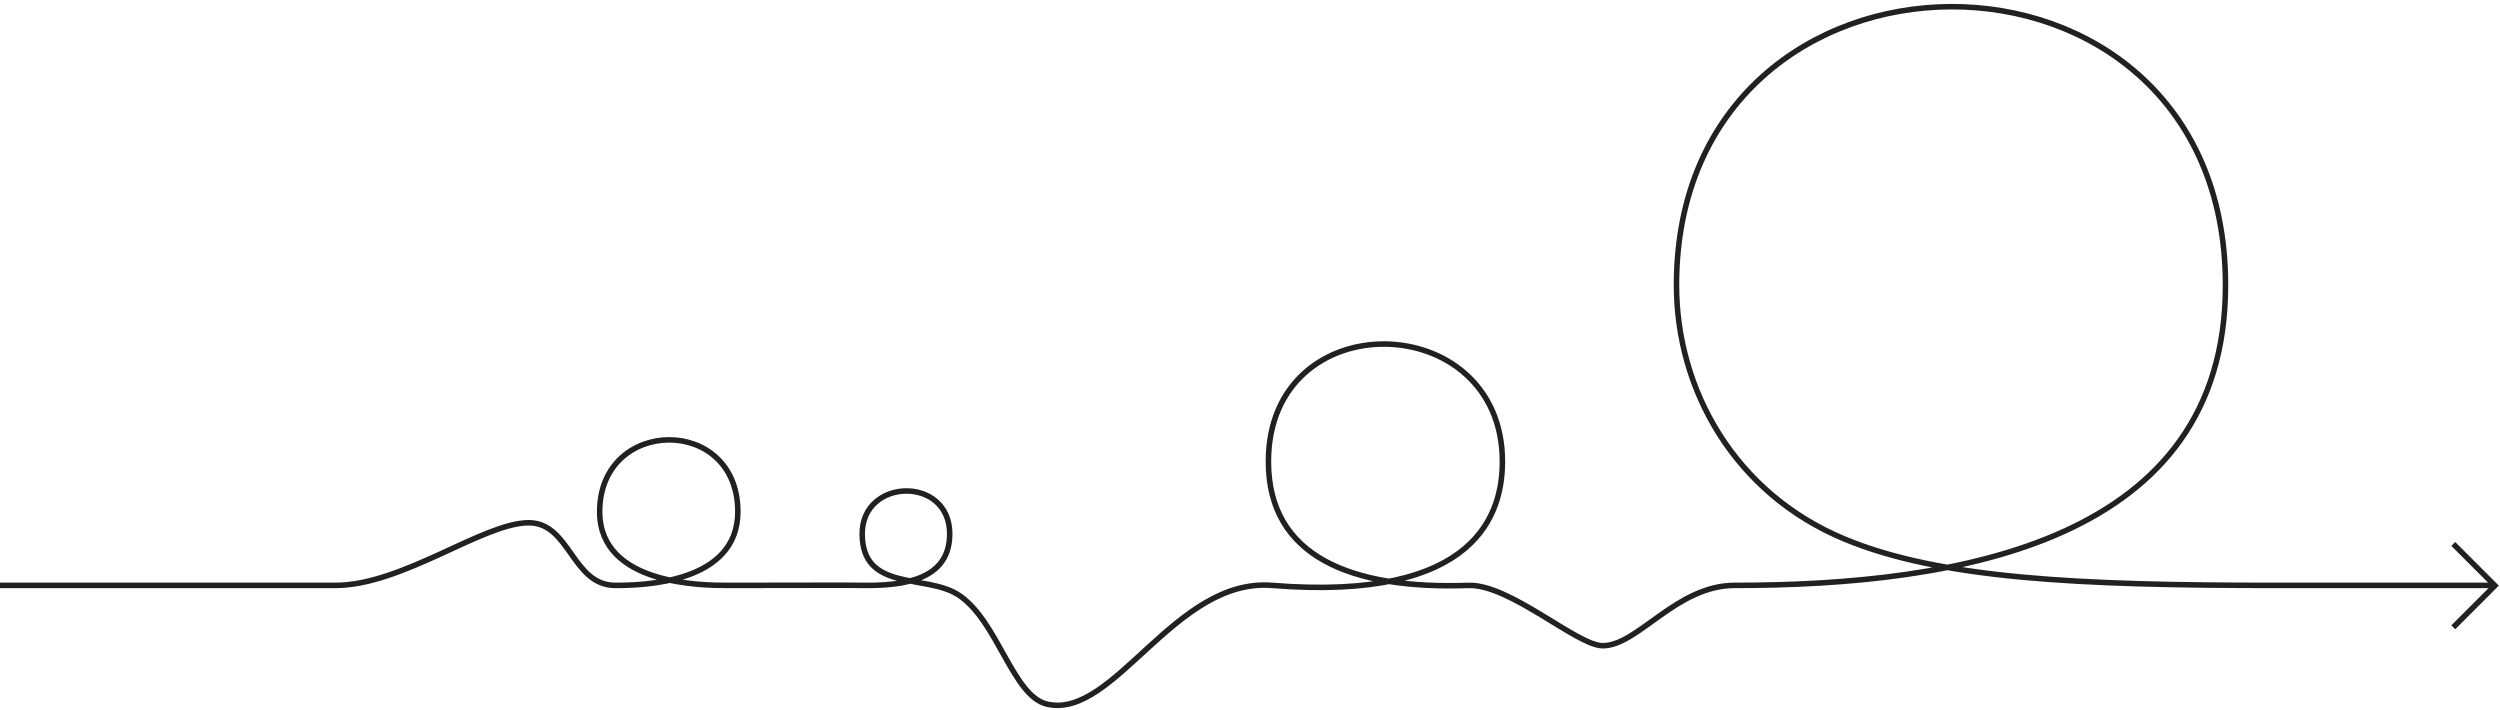
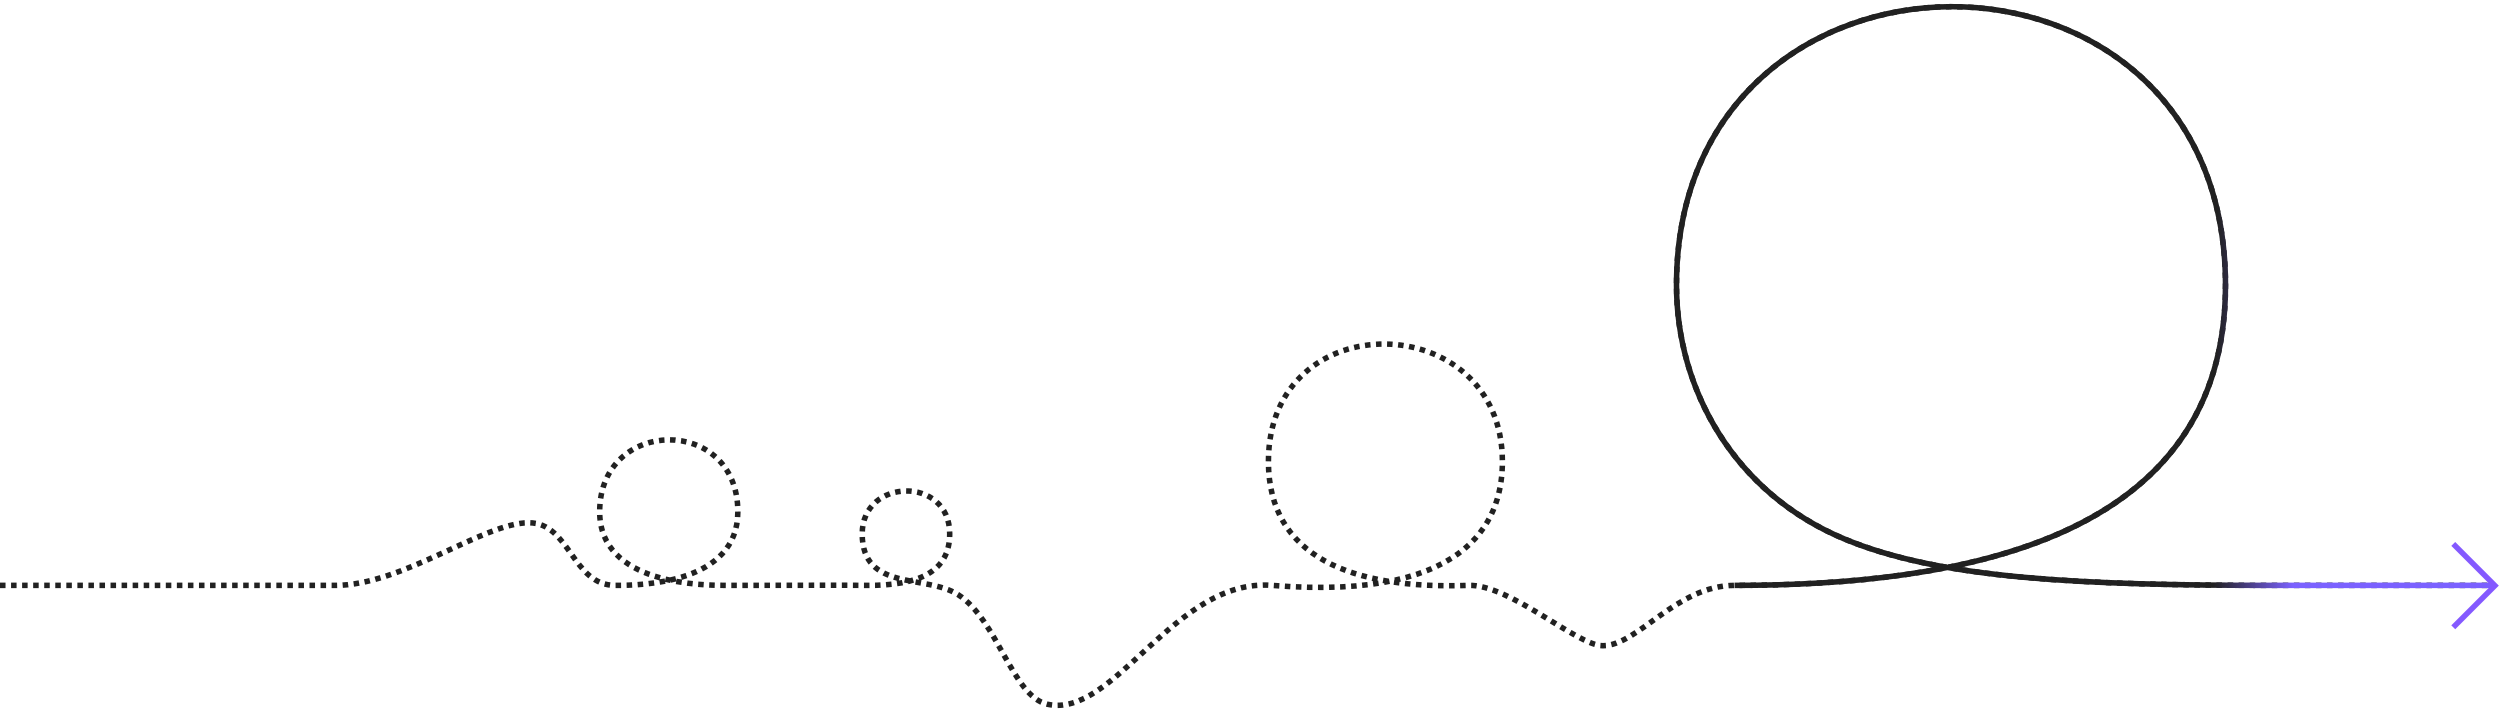
<svg xmlns="http://www.w3.org/2000/svg" width="1357" height="385" viewBox="0 0 1357 385" fill="none">
-   <path d="M0 317.752C0 317.752 121 317.751 182 317.752C218.5 317.753 262.339 283.751 287 283.751C309.5 283.751 310.5 317.752 334 317.751C348.5 317.751 400.5 316.752 400.5 277.752C400.5 225.25 325.5 226.25 325.5 277.752C325.5 317.752 382 317.752 395 317.752C448 317.752 449.5 317.546 470 317.751C499 318.042 515.5 310.25 515.5 289.752C515.5 258.25 468 259.25 468 289.752C468 321.25 502.483 311.555 520 322.75C541.591 336.55 549.5 377.997 568.5 382.25C604.856 390.39 637.671 313.504 690.5 317.752C802.5 326.759 815.5 278 815.5 250.5C815.5 167 688.5 164 688.5 250.5C688.5 302.5 734 320 797 317.752C819.486 316.95 856 350.5 870 350.5C889 350.5 910 317.751 941.5 317.751C1063.5 317.751 1208 293.736 1208 154.761C1208 -47.786 910 -45.706 910 154.761C910 211.5 941.5 267.663 1001 292.5C1053.01 314.209 1128.6 317.751 1235 317.751C1235 317.751 1252 317.751 1354 317.751" stroke="#212121" stroke-width="3" />
-   <path d="M1331.63 340.5L1354.25 317.873L1331.63 295.245" stroke="#212121" stroke-width="3" />
+   <path d="M0 317.752C0 317.752 121 317.751 182 317.752C218.5 317.753 262.339 283.751 287 283.751C309.5 283.751 310.5 317.752 334 317.751C348.5 317.751 400.5 316.752 400.5 277.752C400.5 225.25 325.5 226.25 325.5 277.752C325.5 317.752 382 317.752 395 317.752C448 317.752 449.5 317.546 470 317.751C499 318.042 515.5 310.25 515.5 289.752C515.5 258.25 468 259.25 468 289.752C468 321.25 502.483 311.555 520 322.75C541.591 336.55 549.5 377.997 568.5 382.25C604.856 390.39 637.671 313.504 690.5 317.752C802.5 326.759 815.5 278 815.5 250.5C815.5 167 688.5 164 688.5 250.5C688.5 302.5 734 320 797 317.752C819.486 316.95 856 350.5 870 350.5C889 350.5 910 317.751 941.5 317.751C1063.5 317.751 1208 293.736 1208 154.761C1208 -47.786 910 -45.706 910 154.761C910 211.5 941.5 267.663 1001 292.5C1053.01 314.209 1128.6 317.751 1235 317.751C1235 317.751 1252 317.751 1354 317.751" stroke="#212121" stroke-width="3" stroke-dasharray="3 3" />
+   <path d="M1354 317.751C1252 317.751 1235 317.751 1235 317.751C1128.6 317.751 1053.01 314.209 1001 292.5C941.5 267.663 910 211.5 910 154.761C910 -45.706 1208 -47.786 1208 154.761C1208 293.736 1063.5 317.751 941.5 317.751" stroke="url(#paint0_linear_2020_1628)" stroke-width="3" />
+   <path d="M1331.63 340.5L1354.25 317.873L1331.63 295.245" stroke="#8459FF" stroke-width="3" />
+   <defs>
+     <linearGradient id="paint0_linear_2020_1628" x1="899.5" y1="329" x2="1244.5" y2="333" gradientUnits="userSpaceOnUse">
+       <stop stop-color="#212121" />
+       <stop offset="0.874" stop-color="#212121" />
+       <stop offset="1" stop-color="#7B61FF" />
+     </linearGradient>
+   </defs>
</svg>
